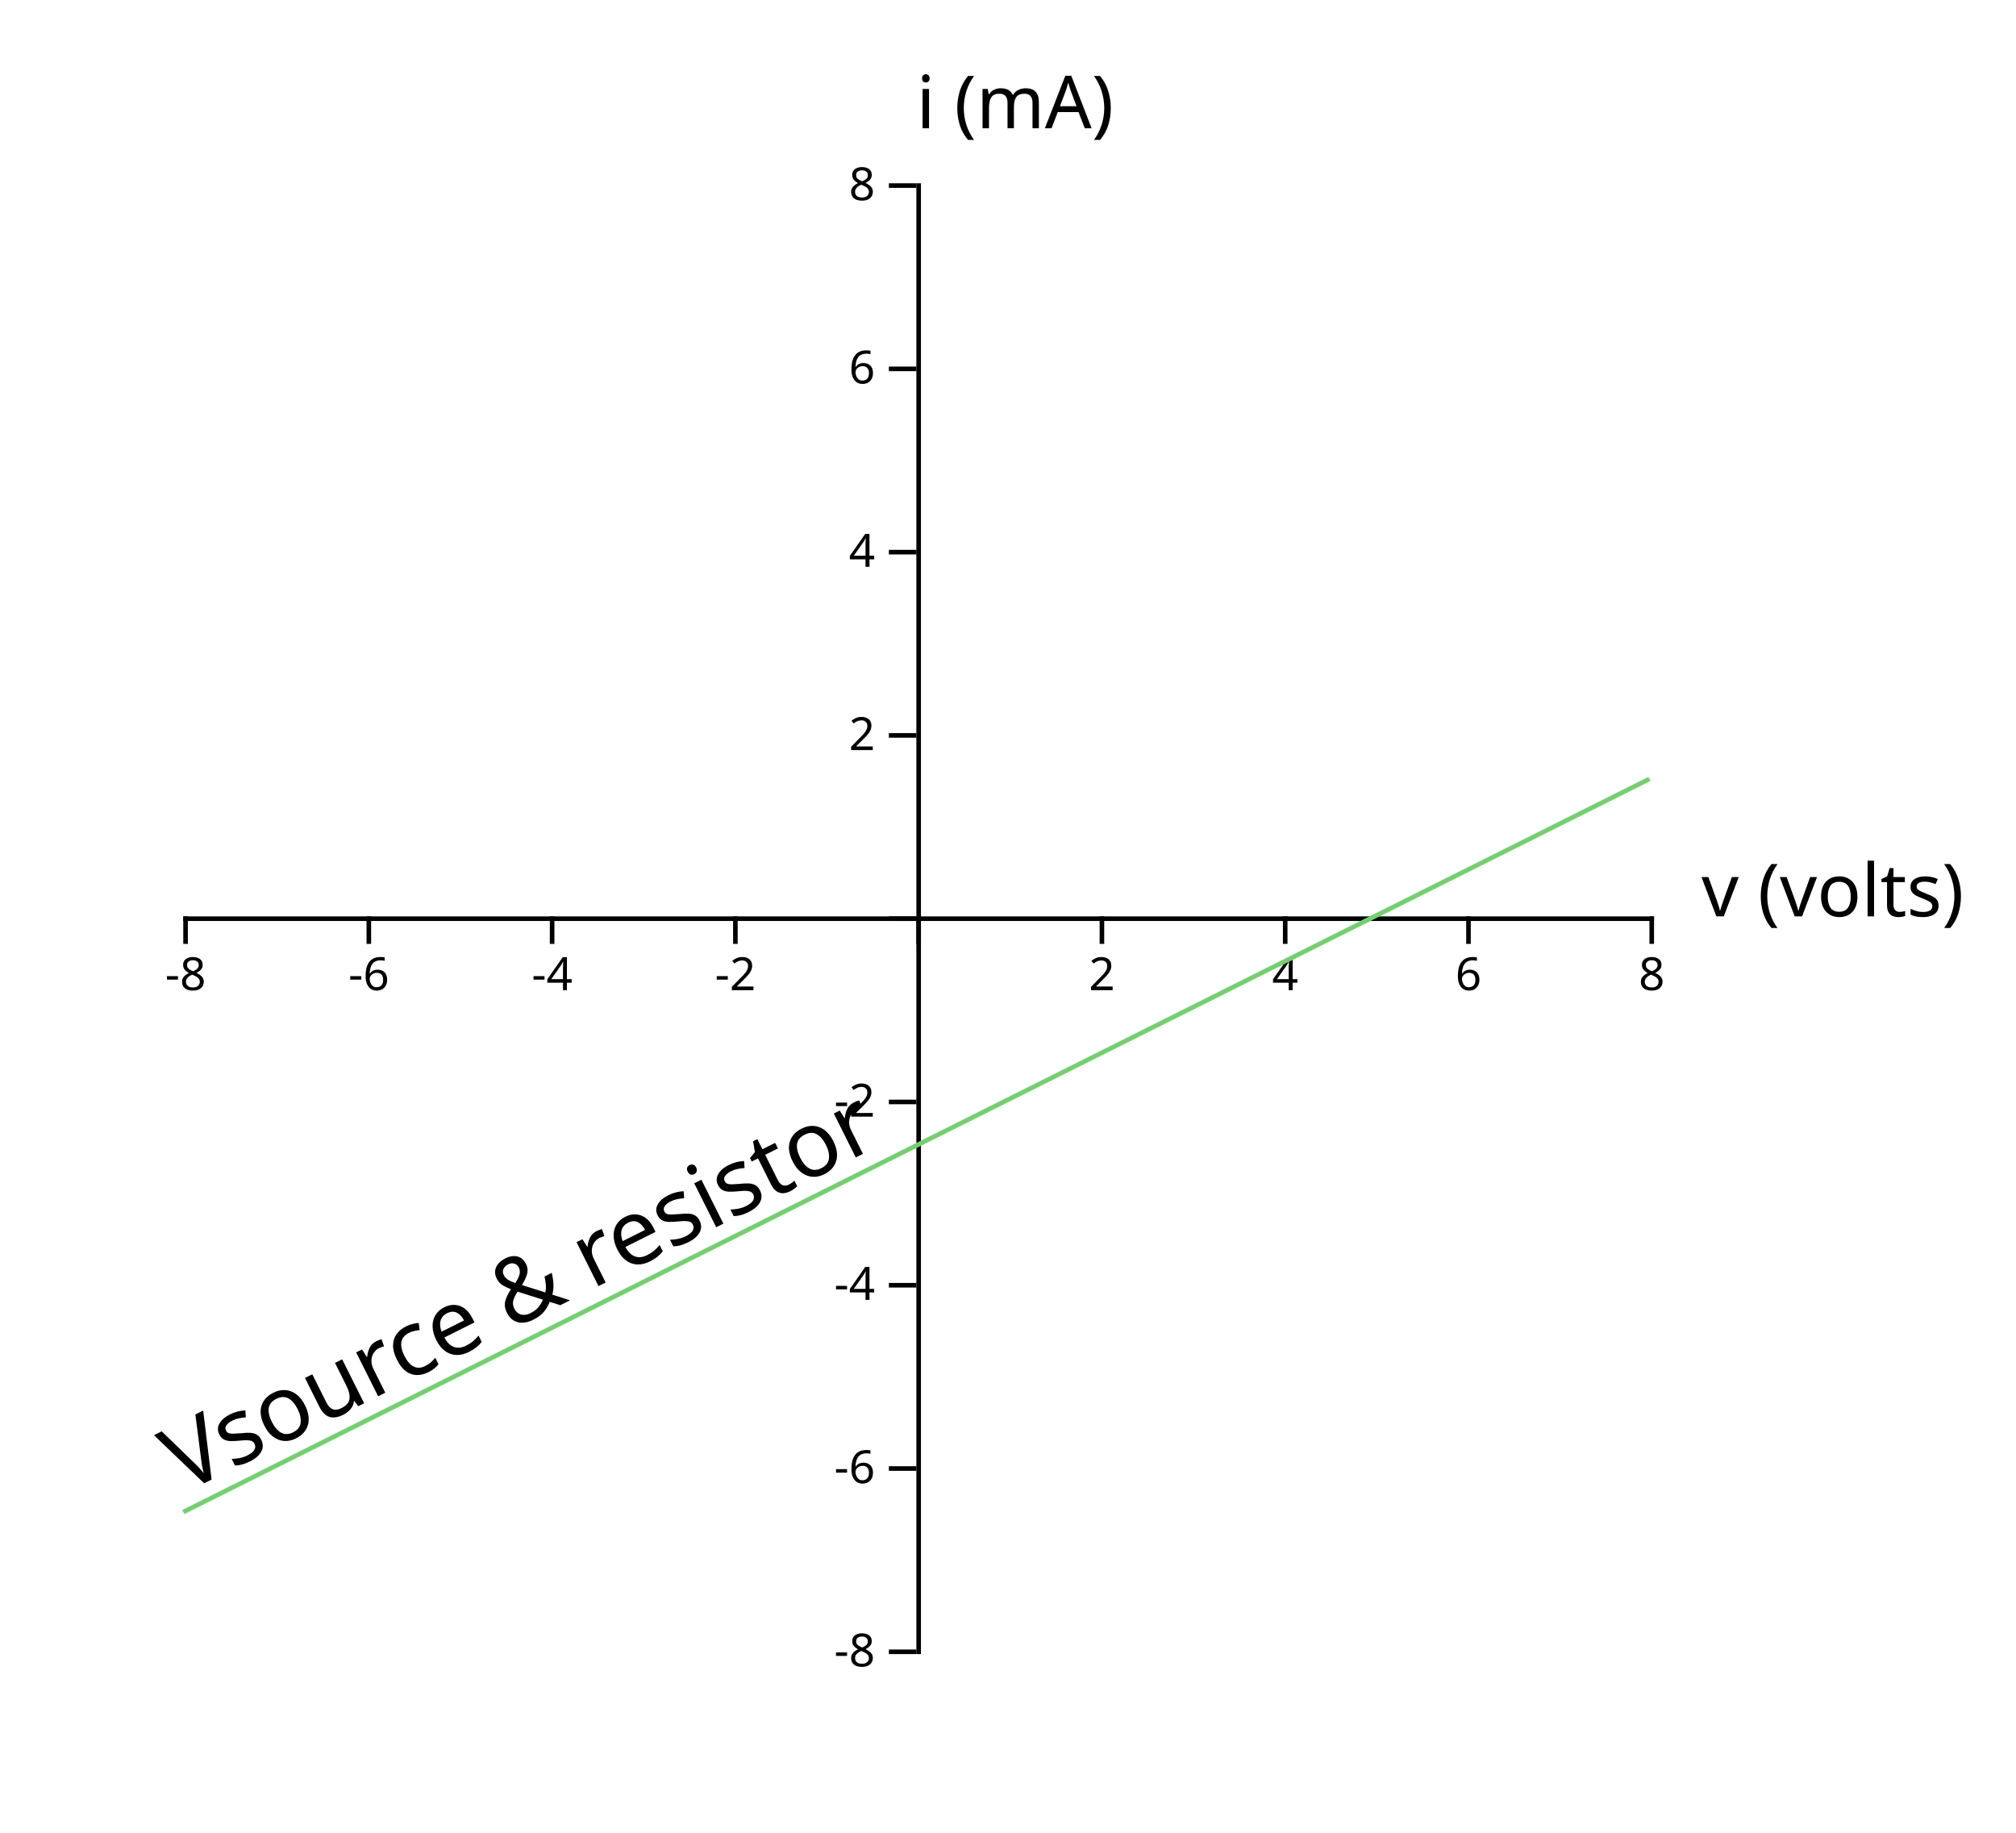
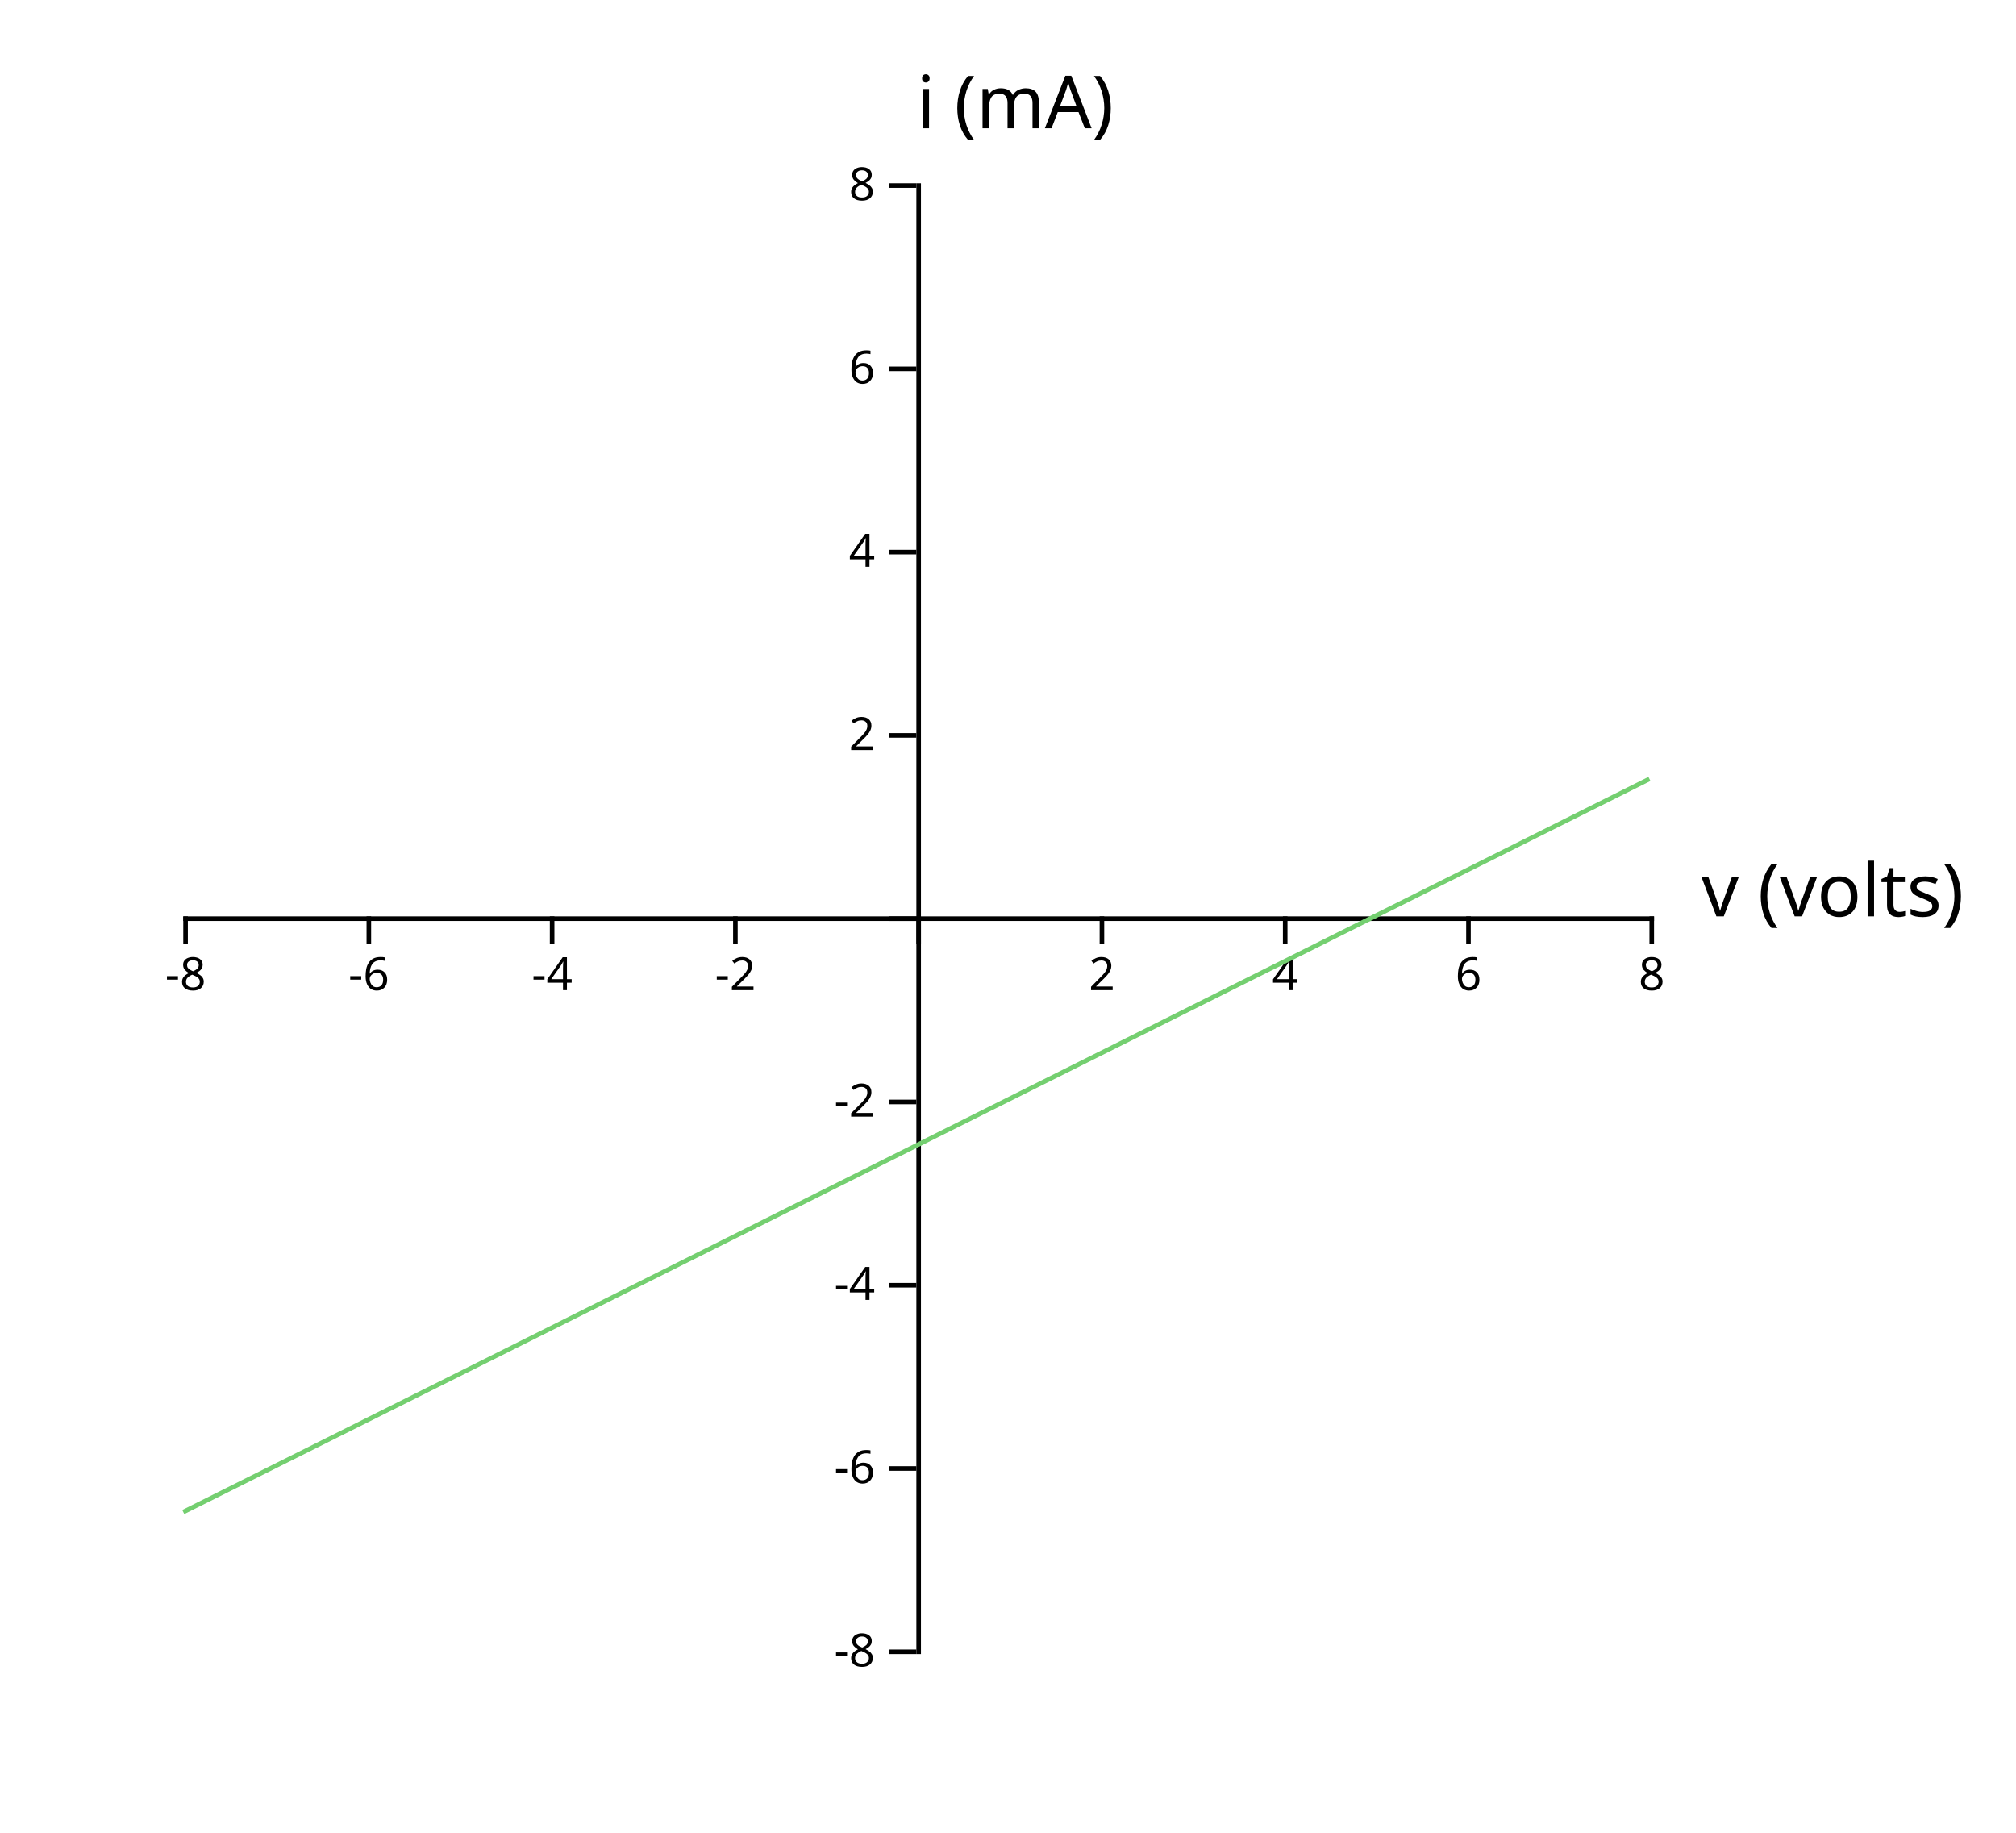
<svg xmlns="http://www.w3.org/2000/svg" xmlns:html="http://www.w3.org/1999/xhtml" width="440" height="400" transform="translate(0,0)" version="1.1">
  <html:defs>
    <html:style type="text/css">
svg .grid { stroke-width: 0.5px; stroke: rgb(187, 187, 187); opacity: 0.5; }
svg .domain { stroke-width: 3px; stroke: black; }
svg { border: none; }
svg .path { stroke-width: 4px; stroke: rgb(255, 156, 57); stroke-linecap: round; fill: none; }
svg text { font-style: normal; font-variant: normal; font-weight: normal; font-stretch: normal; font-size: 12px; line-height: normal; font-family: katex_math; }</html:style>
  </html:defs>
  <g transform="translate(40,40)">
    <g class="x-axis" transform="translate(0,160)" fill="none" font-size="10" font-family="sans-serif" text-anchor="middle">
      <path class="domain" stroke="#000" d="M0.5,0V0.5H320.5V0" />
      <g class="tick" opacity="1" transform="translate(0.5,0)">
        <line stroke="#000" y2="6" />
        <text fill="#000" y="9" dy="0.71em">-8</text>
        <line class="grid" x1="0" y1="-160" x2="0" y2="160" />
      </g>
      <g class="tick" opacity="1" transform="translate(40.5,0)">
        <line stroke="#000" y2="6" />
        <text fill="#000" y="9" dy="0.71em">-6</text>
        <line class="grid" x1="0" y1="-160" x2="0" y2="160" />
      </g>
      <g class="tick" opacity="1" transform="translate(80.5,0)">
        <line stroke="#000" y2="6" />
        <text fill="#000" y="9" dy="0.71em">-4</text>
        <line class="grid" x1="0" y1="-160" x2="0" y2="160" />
      </g>
      <g class="tick" opacity="1" transform="translate(120.5,0)">
        <line stroke="#000" y2="6" />
        <text fill="#000" y="9" dy="0.71em">-2</text>
        <line class="grid" x1="0" y1="-160" x2="0" y2="160" />
      </g>
      <g class="tick" opacity="1" transform="translate(160.5,0)">
        <line stroke="#000" y2="6" />
        <line class="grid" x1="0" y1="-160" x2="0" y2="160" />
      </g>
      <g class="tick" opacity="1" transform="translate(200.5,0)">
        <line stroke="#000" y2="6" />
        <text fill="#000" y="9" dy="0.71em">2</text>
        <line class="grid" x1="0" y1="-160" x2="0" y2="160" />
      </g>
      <g class="tick" opacity="1" transform="translate(240.5,0)">
        <line stroke="#000" y2="6" />
        <text fill="#000" y="9" dy="0.71em">4</text>
        <line class="grid" x1="0" y1="-160" x2="0" y2="160" />
      </g>
      <g class="tick" opacity="1" transform="translate(280.5,0)">
        <line stroke="#000" y2="6" />
        <text fill="#000" y="9" dy="0.71em">6</text>
        <line class="grid" x1="0" y1="-160" x2="0" y2="160" />
      </g>
      <g class="tick" opacity="1" transform="translate(320.5,0)">
        <line stroke="#000" y2="6" />
        <text fill="#000" y="9" dy="0.71em">8</text>
        <line class="grid" x1="0" y1="-160" x2="0" y2="160" />
      </g>
      <text x="320" dx=".71em" style="text-anchor: start; font-size: 16px; fill: black;">v (volts)</text>
    </g>
    <g class="y-axis" transform="translate(160,0)" fill="none" font-size="10" font-family="sans-serif" text-anchor="end">
      <path class="domain" stroke="#000" d="M0,320.5H0.5V0.5H0" />
      <g class="tick" opacity="1" transform="translate(0,320.5)">
        <line stroke="#000" x2="-6" />
        <text fill="#000" x="-9" dy="0.32em">-8</text>
        <line class="grid" x1="-160" y1="0" x2="160" y2="0" />
      </g>
      <g class="tick" opacity="1" transform="translate(0,280.5)">
        <line stroke="#000" x2="-6" />
        <text fill="#000" x="-9" dy="0.32em">-6</text>
        <line class="grid" x1="-160" y1="0" x2="160" y2="0" />
      </g>
      <g class="tick" opacity="1" transform="translate(0,240.5)">
        <line stroke="#000" x2="-6" />
        <text fill="#000" x="-9" dy="0.32em">-4</text>
        <line class="grid" x1="-160" y1="0" x2="160" y2="0" />
      </g>
      <g class="tick" opacity="1" transform="translate(0,200.5)">
        <line stroke="#000" x2="-6" />
        <text fill="#000" x="-9" dy="0.32em">-2</text>
        <line class="grid" x1="-160" y1="0" x2="160" y2="0" />
      </g>
      <g class="tick" opacity="1" transform="translate(0,160.5)">
        <line stroke="#000" x2="-6" />
        <line class="grid" x1="-160" y1="0" x2="160" y2="0" />
      </g>
      <g class="tick" opacity="1" transform="translate(0,120.5)">
        <line stroke="#000" x2="-6" />
        <text fill="#000" x="-9" dy="0.32em">2</text>
        <line class="grid" x1="-160" y1="0" x2="160" y2="0" />
      </g>
      <g class="tick" opacity="1" transform="translate(0,80.5)">
        <line stroke="#000" x2="-6" />
        <text fill="#000" x="-9" dy="0.32em">4</text>
        <line class="grid" x1="-160" y1="0" x2="160" y2="0" />
      </g>
      <g class="tick" opacity="1" transform="translate(0,40.5)">
        <line stroke="#000" x2="-6" />
        <text fill="#000" x="-9" dy="0.32em">6</text>
        <line class="grid" x1="-160" y1="0" x2="160" y2="0" />
      </g>
      <g class="tick" opacity="1" transform="translate(0,0.5)">
        <line stroke="#000" x2="-6" />
        <text fill="#000" x="-9" dy="0.32em">8</text>
        <line class="grid" x1="-160" y1="0" x2="160" y2="0" />
      </g>
      <text dy="-12px" style="text-anchor: start; font-size: 16px; fill: black;">i (mA)</text>
    </g>
    <path class="path" d="M320,130L0,290" style="stroke: rgb(116, 207, 112);" />
-     <text transform="translate(0,286) rotate(-26.56505)" style="text-anchor: start; font-family: katex_main; font-size: 20px; fill: black;">Vsource &amp; resistor</text>
  </g>
</svg>
